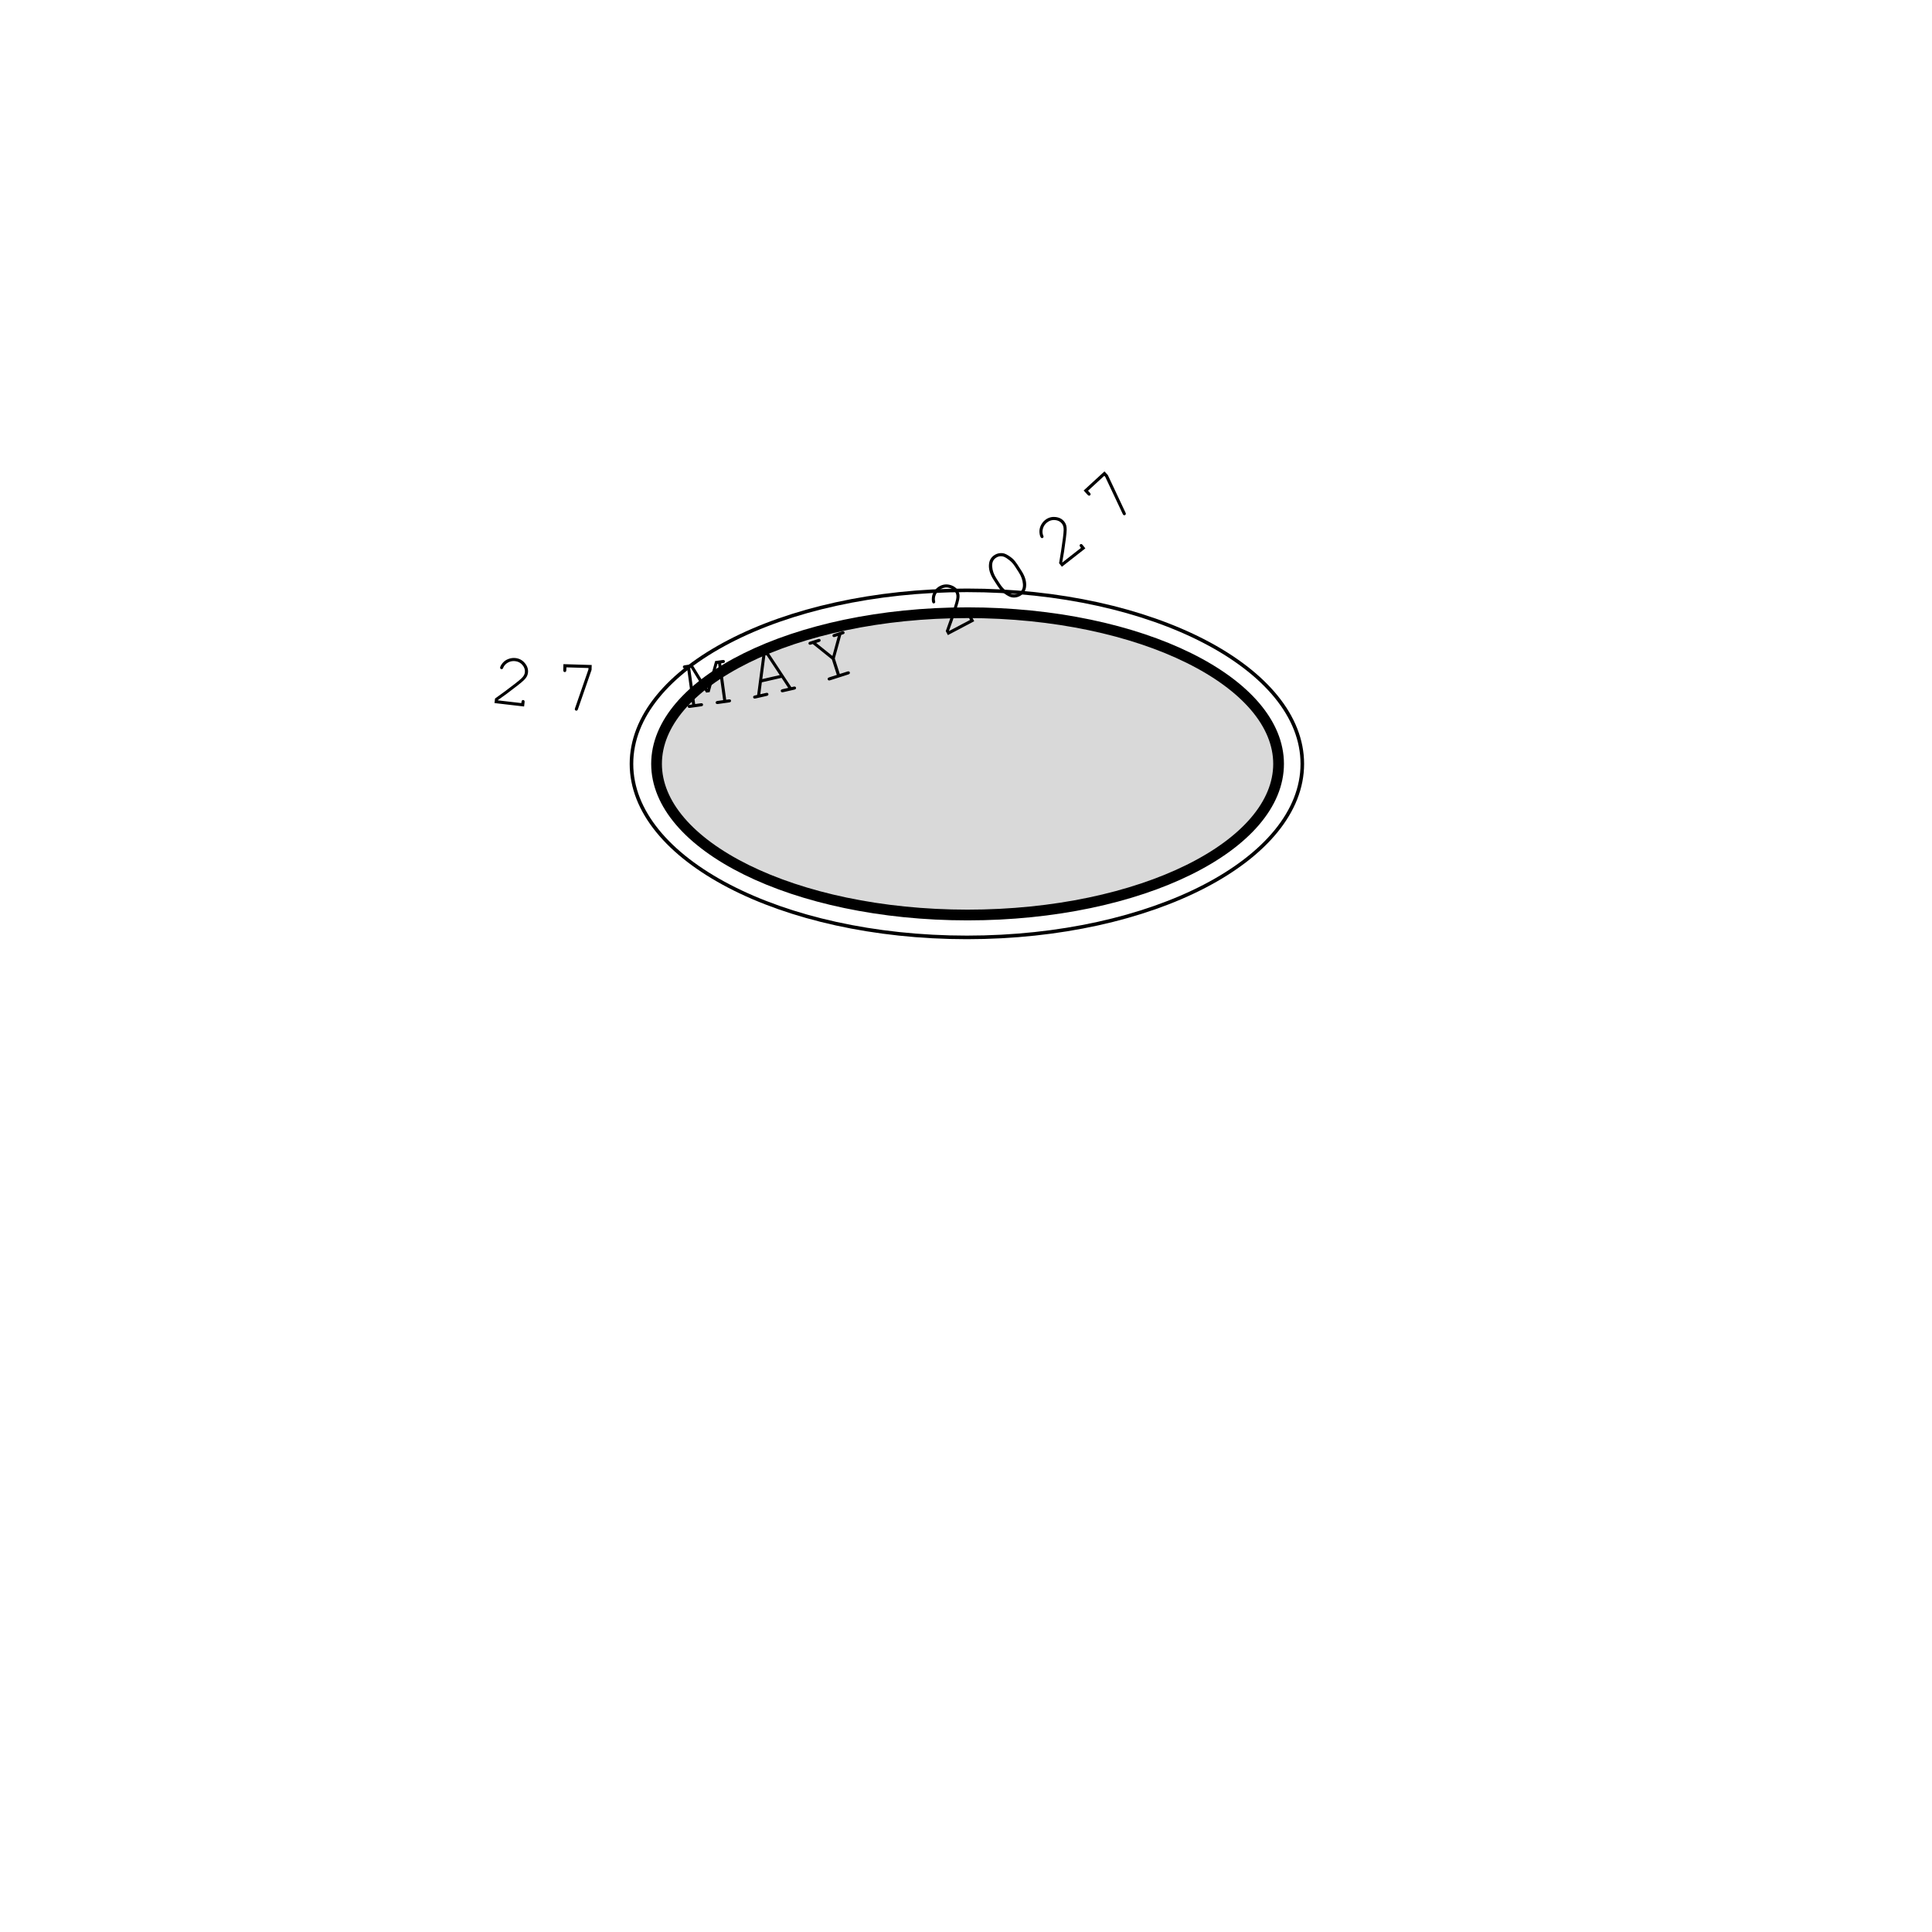
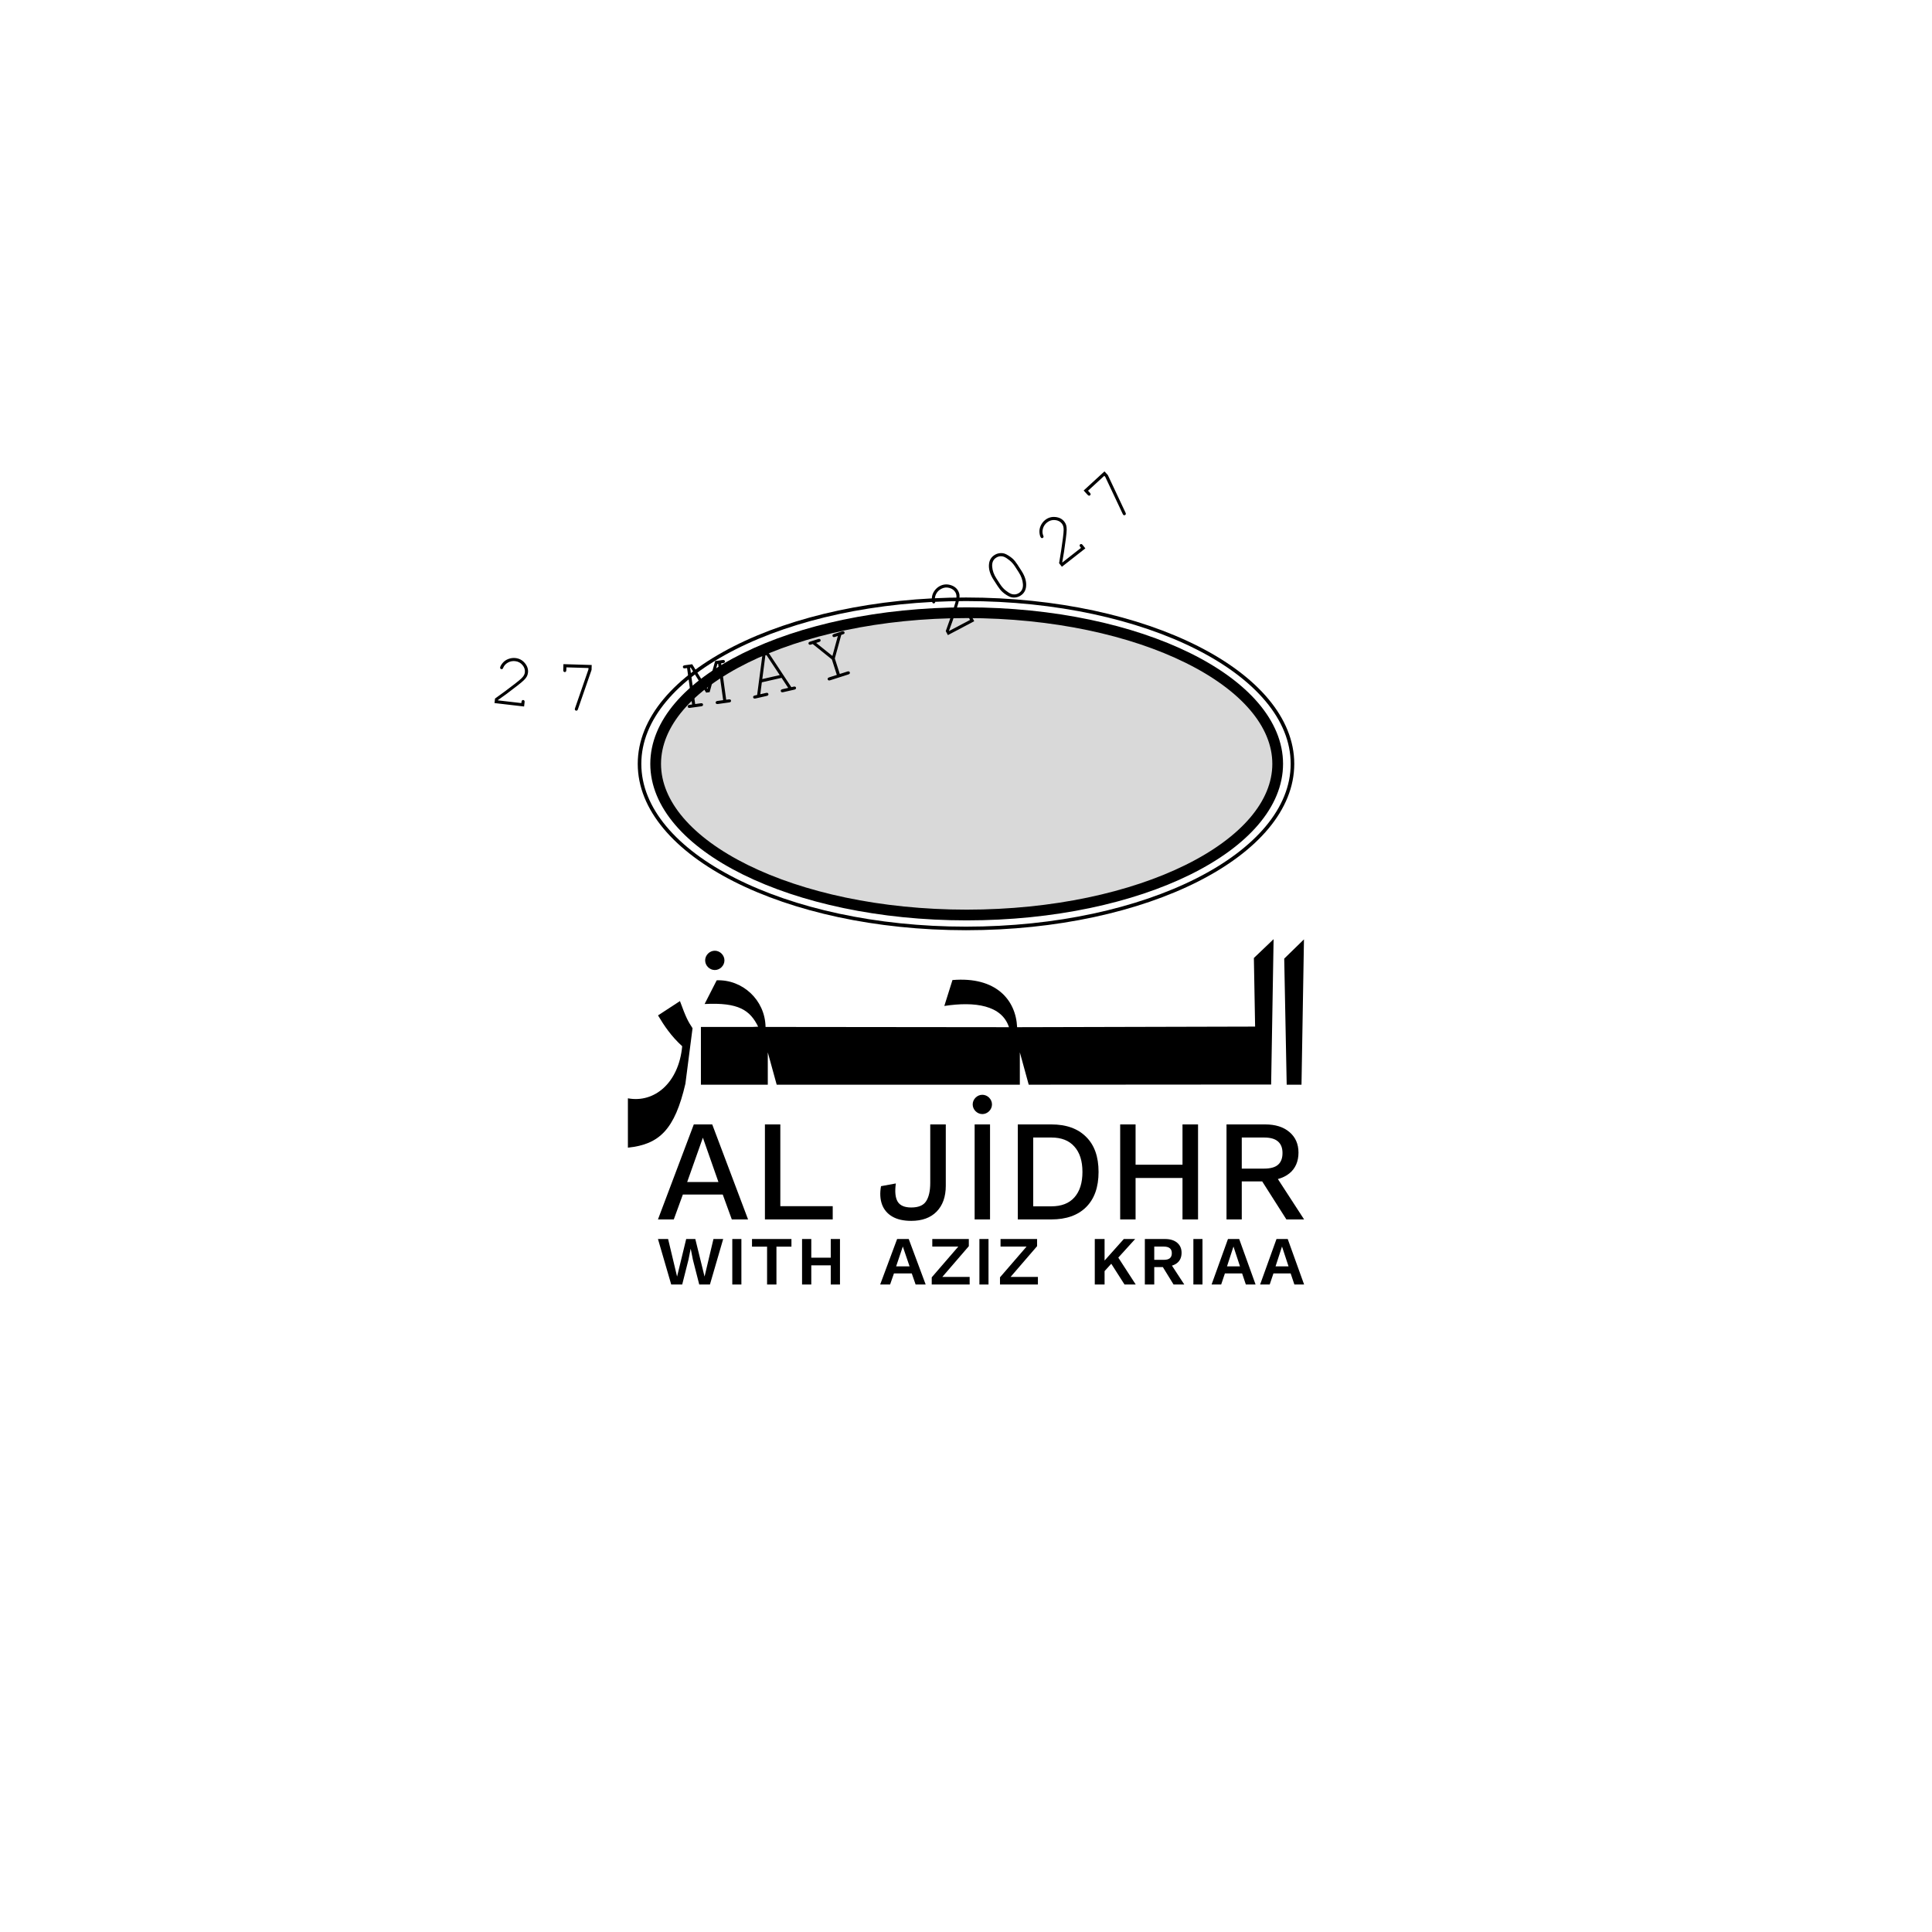
<svg xmlns="http://www.w3.org/2000/svg" width="1080" height="1080" viewBox="0 0 1080 1080" fill="none">
  <g id="date_layout_2_oval_shape" clip-path="url(#clip0_68_2679)">
    <rect width="1080" height="1080" fill="white" />
-     <g id="Group 72">
+     <g id="Frame 2147203038">
      <g id="Group 20">
-         <path id="image-region" d="M540.875 342.514C589.353 342.514 633.094 352.241 664.604 367.828C696.302 383.509 714.734 404.61 714.734 427.005C714.734 449.4 696.302 470.501 664.604 486.182C633.094 501.769 589.353 511.496 540.875 511.496C492.397 511.496 448.656 501.769 417.146 486.182C385.448 470.501 367.016 449.4 367.016 427.005C367.016 404.611 385.448 383.509 417.146 367.828C448.656 352.241 492.397 342.514 540.875 342.514Z" fill="#D9D9D9" stroke="black" stroke-width="6" />
-         <path id="Ellipse 9" d="M540.5 330C592.426 330 639.386 340.945 673.328 358.592C707.32 376.265 728 400.504 728 427.005C728 453.506 707.32 477.745 673.328 495.418C639.386 513.065 592.426 524.01 540.5 524.01C488.574 524.01 441.614 513.065 407.672 495.418C373.68 477.745 353 453.506 353 427.005C353 400.504 373.68 376.265 407.672 358.592C441.614 340.945 488.574 330 540.5 330Z" stroke="black" stroke-width="2" />
+         <path id="image-region" d="M540.375 342.514C588.853 342.514 632.594 352.241 664.104 367.828C695.802 383.509 714.234 404.61 714.234 427.005C714.234 449.4 695.802 470.501 664.104 486.182C632.594 501.769 588.853 511.496 540.375 511.496C491.897 511.496 448.156 501.769 416.646 486.182C384.948 470.501 366.516 449.4 366.516 427.005C366.516 404.611 384.948 383.509 416.646 367.828C448.156 352.241 491.897 342.514 540.375 342.514Z" fill="#D9D9D9" stroke="black" stroke-width="6" />
+         <path id="Ellipse 9" d="M540 335C590.549 335 636.262 345.386 669.302 362.131C702.397 378.904 722.5 401.894 722.5 427C722.5 452.106 702.397 475.096 669.302 491.869C636.262 508.614 590.549 519 540 519C489.451 519 443.738 508.614 410.698 491.869C377.603 475.096 357.5 452.106 357.5 427C357.5 401.894 377.603 378.904 410.698 362.131C443.738 345.386 489.451 335 540 335Z" stroke="black" stroke-width="2" />
+       </g>
+       <g id="Group 2147202763">
+         <path id="Vector" d="M617.467 704.657L628.221 692.613H634.567L625.138 703.014L634.882 718.05H628.613L621.208 706.441L617.467 710.563V718.05H611.991V692.613H617.467V704.657ZM651.228 692.613C654.113 692.613 656.385 693.304 658.033 694.691C659.681 696.078 660.507 697.944 660.507 700.278C660.507 702.772 659.681 704.686 658.033 706.02C657.216 706.673 656.245 707.161 655.128 707.49L662.02 718.045H656.027L650.034 708.297H645.234V718.045H639.976V692.608H651.232L651.228 692.613ZM672.194 718.045H667.105V692.608H672.194V718.045ZM701.866 718.045H696.433L694.345 711.839H684.732L682.644 718.045H677.284L686.443 692.608H692.716L701.875 718.045H701.866ZM729 718.045H723.567L721.479 711.839H711.866L709.773 718.045H704.413L713.572 692.608H719.841L729 718.045ZM685.906 707.91H693.166L689.517 696.813L685.906 707.91ZM713.04 707.91H720.3L716.651 696.813L713.04 707.91ZM645.234 704.251H650.609C652.102 704.251 653.214 703.956 653.934 703.367C654.683 702.748 655.056 701.81 655.056 700.554C655.056 699.297 654.683 698.369 653.934 697.78C653.214 697.166 652.102 696.856 650.609 696.856H645.234V704.256V704.251Z" fill="black" />
+         <path id="Vector_2" d="M579.735 696.62L564.921 713.807H580.199V718.045H559V714.039L573.848 696.852H559.309V692.613H579.735V696.62Z" fill="black" />
+         <path id="Vector_3" d="M552.586 692.613V718.05H547.496V692.613H552.586Z" fill="black" />
+         <path id="Vector_4" d="M541.58 696.62L526.766 713.807H542.044V718.045H520.846V714.039L535.693 696.852H521.155V692.613H541.58V696.62Z" fill="black" />
+         <path id="Vector_5" d="M517.457 718.045H511.836L509.675 711.839H499.729L497.568 718.045H492.024L501.498 692.608H507.984L517.457 718.045ZM500.947 707.91H508.458L504.683 696.813L500.947 707.91Z" fill="black" />
+         <path id="Union" d="M453.514 703.057H464.393V692.613H469.55V718.05H464.393V707.334H453.514V718.05H448.356V692.613H453.514V703.057Z" fill="black" />
+         <path id="Vector_6" d="M442.421 692.613V696.89H434.036V718.05H428.801V696.89H420.377V692.613H442.421Z" fill="black" />
+         <path id="Vector_7" d="M414.442 692.613V718.05H409.353V692.613H414.442Z" fill="black" />
+         <path id="Vector_8" d="M375.214 718.045L367.805 692.608H373.474L378.491 713.613L383.585 692.608H388.68L393.851 713.613L398.829 692.608H404.267L396.857 718.045H390.879L387.331 704.169L386.137 698.157H386.06L384.866 704.169L381.357 718.045H375.224H375.214Z" fill="black" />
+         <path id="Vector_9" d="M707.274 628.558C712.958 628.558 717.468 629.979 720.793 632.821C724.171 635.663 725.863 639.5 725.863 644.329C725.863 649.157 724.171 653.178 720.793 655.914C718.99 657.369 716.839 658.427 714.34 659.094L729 681.666H719.101L705.578 660.423H694.157V681.666H685.626V628.558H707.269H707.274ZM694.157 653.26H706.627C710.111 653.26 712.687 652.564 714.35 651.168C716.066 649.718 716.926 647.519 716.926 644.57C716.926 641.622 716.066 639.5 714.35 638.05C712.687 636.6 710.111 635.88 706.627 635.88H694.157V653.26Z" fill="black" />
+         <path id="Vector_10" d="M634.795 651.09H661.025V628.562H669.715V681.67H661.025V658.499H634.795V681.67H626.187V628.562H634.795V651.09Z" fill="black" />
+         <path id="Vector_11" d="M587.713 628.558C596.026 628.558 602.493 630.863 607.104 635.479C611.768 640.037 614.103 646.581 614.103 655.112C614.103 663.642 611.768 670.211 607.104 674.826C602.488 679.384 596.026 681.666 587.713 681.666H568.965V628.558H587.713ZM587.713 674.343C593.344 674.343 597.636 672.68 600.589 669.355C603.595 665.977 605.093 661.226 605.093 655.112C605.093 648.997 603.59 644.275 600.589 640.95C597.641 637.572 593.349 635.88 587.713 635.88H577.573V674.343H587.713Z" fill="black" />
+         <path id="Vector_12" d="M553.436 628.558V681.666H544.828V628.558H553.436Z" fill="black" />
+         <path id="Vector_13" d="M528.7 628.558V662.835C528.7 669.002 526.984 673.831 523.552 677.32C520.174 680.752 515.452 682.468 509.391 682.468C505.046 682.468 501.503 681.661 498.767 680.056C496.032 678.447 494.127 676.194 493.054 673.299C491.981 670.351 491.793 666.943 492.494 663.082L500.783 661.554C500.14 666.17 500.488 669.573 501.827 671.772C503.165 673.918 505.688 674.991 509.391 674.991C513.412 674.991 516.177 673.836 517.68 671.53C519.236 669.172 520.014 665.735 520.014 661.23V628.562H528.704L528.7 628.558Z" fill="black" />
+         <path id="Vector_14" d="M436.206 674.261H465.495V681.666H427.598V628.558H436.206V674.261Z" fill="black" />
+         <path id="Vector_15" d="M418.177 681.666H409.086L404.015 667.746H381.724L376.654 681.666H367.805L387.839 628.558H398.138L418.172 681.666H418.177ZM384.141 660.747H401.604L392.913 635.967L384.141 660.747Z" fill="black" />
+         <path id="Vector_16" d="M549.134 611.989C546.22 611.989 543.74 614.473 543.74 617.383C543.74 620.293 546.225 622.777 549.134 622.777C552.044 622.777 554.528 620.293 554.528 617.383C554.528 614.473 552.044 611.989 549.134 611.989Z" fill="black" />
+         <path id="Vector_17" d="M717.888 535.87L719.27 606.354H727.545L728.927 525.106L717.888 535.87Z" fill="black" />
+         <path id="Vector_18" d="M701.614 573.888L701.59 573.874L568.574 574.207C567.882 559.036 556.853 545.788 532.435 547.852L527.882 562.337C544.982 559.717 560.024 561.916 564.021 574.207L427.95 574.067C427.674 558.896 414.987 547.441 400.637 547.997L393.885 561.245C412.928 560.278 419.26 564.696 423.817 573.932L420.473 574.072H391.812V606.349H429.202V588.272L434.175 606.349H570.096V588.272L575.065 606.349L710.575 606.257L711.952 525L700.923 535.527L701.614 573.879V573.888Z" fill="black" />
+         <path id="Vector_19" d="M399.575 542.25C402.489 542.25 404.969 539.766 404.969 536.856C404.969 533.946 402.484 531.462 399.575 531.462C396.665 531.462 394.181 533.946 394.181 536.856C394.181 539.766 396.665 542.25 399.575 542.25Z" fill="black" />
+         <path id="Vector_20" d="M367.839 567.615C371.285 573.4 375.152 579.191 381.353 584.85C379.429 605.397 365.761 616.721 351 613.961V641.549C368.656 639.751 377.211 631.346 383.141 605.822L387.138 574.783C384.519 570.786 383.547 568.992 380.096 559.611L367.834 567.615H367.839Z" fill="black" />
      </g>
    </g>
    <path id="date-rotated" d="M278.297 391.503L291.437 393.028L291.515 392.355C291.562 391.948 291.677 391.665 291.861 391.508C292.044 391.35 292.265 391.286 292.523 391.316C292.768 391.344 292.961 391.456 293.104 391.652C293.246 391.847 293.294 392.149 293.246 392.556L292.97 394.94L276.428 393.021L276.722 390.495C280.561 387.774 284.311 384.989 287.972 382.138C289.682 380.808 290.863 379.824 291.515 379.184C292.167 378.544 292.626 377.971 292.891 377.464C293.172 376.946 293.343 376.416 293.406 375.873C293.577 374.406 293.136 373.04 292.085 371.776C291.035 370.512 289.674 369.783 288.004 369.589C286.51 369.416 285.136 369.69 283.882 370.412C282.629 371.133 281.759 372.106 281.273 373.329C281.154 373.646 281.027 373.845 280.894 373.926C280.715 374.042 280.517 374.088 280.3 374.063C280.069 374.036 279.881 373.939 279.735 373.77C279.605 373.59 279.552 373.391 279.577 373.174C279.653 372.522 280.109 371.68 280.944 370.649C281.793 369.619 282.879 368.857 284.203 368.363C285.54 367.872 286.867 367.702 288.184 367.855C290.316 368.102 292.064 369.055 293.427 370.714C294.79 372.372 295.362 374.138 295.145 376.012C295.054 376.8 294.84 377.512 294.505 378.147C294.171 378.769 293.647 379.438 292.93 380.153C292.23 380.856 290.986 381.902 289.201 383.292C284.721 386.791 281.091 389.487 278.312 391.381L278.297 391.503ZM328.946 374.206L328.97 373.427L316.63 373.054L316.584 374.571C316.571 374.981 316.481 375.273 316.311 375.445C316.155 375.618 315.948 375.701 315.688 375.693C315.442 375.686 315.24 375.591 315.081 375.408C314.923 375.226 314.85 374.929 314.862 374.519L314.96 371.26L330.765 371.738L330.682 374.485L323.084 396.413C322.964 396.765 322.827 397.001 322.673 397.119C322.519 397.224 322.347 397.273 322.156 397.268C321.91 397.26 321.707 397.172 321.548 397.003C321.389 396.834 321.313 396.64 321.319 396.422C321.324 396.285 321.37 396.095 321.46 395.851L328.946 374.206ZM396.69 386.917L394.74 387.187L386.107 373.167L385.782 373.213L388.607 393.566L391.755 393.129C392.161 393.073 392.464 393.114 392.662 393.252C392.859 393.377 392.975 393.567 393.011 393.825C393.045 394.069 392.985 394.284 392.832 394.471C392.678 394.658 392.398 394.779 391.992 394.836L385.695 395.71C385.289 395.766 384.986 395.725 384.787 395.587C384.589 395.449 384.473 395.258 384.439 395.014C384.403 394.757 384.463 394.542 384.618 394.368C384.772 394.181 385.052 394.06 385.458 394.003L386.9 393.803L384.076 373.449L382.999 373.599C382.593 373.655 382.291 373.621 382.095 373.497C381.896 373.358 381.779 373.161 381.743 372.903C381.708 372.646 381.767 372.431 381.923 372.257C382.076 372.071 382.356 371.949 382.762 371.892L386.947 371.312L395.447 385.122L399.764 369.533L403.949 368.952C404.369 368.894 404.678 368.934 404.877 369.072C405.073 369.197 405.19 369.388 405.225 369.645C405.261 369.902 405.202 370.124 405.049 370.311C404.893 370.485 404.606 370.6 404.186 370.659L403.13 370.805L405.954 391.159L407.376 390.962C407.796 390.904 408.105 390.943 408.304 391.082C408.5 391.206 408.616 391.397 408.652 391.654C408.686 391.898 408.626 392.113 408.473 392.3C408.319 392.487 408.032 392.61 407.613 392.668L401.336 393.539C400.93 393.595 400.62 393.556 400.408 393.419C400.21 393.281 400.094 393.09 400.06 392.847C400.024 392.589 400.084 392.374 400.239 392.201C400.393 392.014 400.679 391.891 401.099 391.833L404.248 391.396L401.423 371.042L401.058 371.093L396.69 386.917ZM436.911 378.916L425.872 381.424L425.008 388.077L428.227 387.346C428.627 387.255 428.932 387.269 429.142 387.39C429.348 387.497 429.48 387.678 429.538 387.931C429.592 388.171 429.551 388.391 429.414 388.59C429.277 388.789 429.009 388.934 428.609 389.025L422.33 390.452C421.93 390.543 421.625 390.528 421.415 390.408C421.205 390.287 421.073 390.107 421.019 389.867C420.961 389.614 421.002 389.394 421.142 389.208C421.279 389.009 421.548 388.863 421.948 388.773L423.248 388.477L426.113 366.753L421.154 367.88C420.754 367.971 420.451 367.963 420.244 367.856C420.034 367.735 419.901 367.548 419.843 367.295C419.785 367.042 419.827 366.822 419.967 366.636C420.104 366.436 420.372 366.291 420.772 366.2L429.231 364.278L442.366 384.132L443.666 383.837C444.066 383.746 444.37 383.761 444.58 383.882C444.787 383.989 444.919 384.169 444.976 384.423C445.031 384.662 444.99 384.882 444.853 385.082C444.716 385.281 444.447 385.426 444.047 385.517L437.788 386.939C437.375 387.033 437.063 387.02 436.854 386.899C436.644 386.779 436.512 386.598 436.457 386.359C436.4 386.105 436.441 385.886 436.581 385.699C436.718 385.5 436.993 385.353 437.406 385.26L440.606 384.532L436.911 378.916ZM435.889 377.381L428.473 366.217L427.853 366.358L426.13 379.599L435.889 377.381ZM466.673 368.073L469.448 376.746L473.706 375.383C474.097 375.258 474.402 375.247 474.621 375.349C474.836 375.438 474.983 375.606 475.062 375.853C475.137 376.088 475.115 376.31 474.996 376.521C474.877 376.731 474.622 376.899 474.231 377.024L464.055 380.28C463.664 380.405 463.359 380.416 463.14 380.314C462.921 380.212 462.773 380.044 462.698 379.809C462.619 379.562 462.635 379.342 462.745 379.149C462.865 378.938 463.126 378.768 463.53 378.639L467.788 377.277L465.013 368.604L454.318 360.011L453.342 360.324C452.951 360.449 452.648 360.467 452.433 360.378C452.214 360.276 452.065 360.101 451.985 359.853C451.906 359.606 451.928 359.384 452.052 359.186C452.171 358.976 452.426 358.808 452.817 358.683L457.329 357.239C457.719 357.115 458.024 357.103 458.244 357.205C458.459 357.294 458.606 357.462 458.685 357.71C458.764 357.957 458.744 358.186 458.625 358.397C458.501 358.594 458.244 358.755 457.854 358.88L456.233 359.399L465.322 366.675L468.362 355.518L466.76 356.03C466.357 356.16 466.047 356.18 465.832 356.091C465.613 355.988 465.464 355.814 465.385 355.566C465.305 355.319 465.328 355.096 465.451 354.899C465.57 354.689 465.832 354.519 466.235 354.39L470.728 352.952C471.119 352.827 471.424 352.816 471.643 352.918C471.858 353.007 472.005 353.175 472.084 353.423C472.163 353.67 472.143 353.899 472.024 354.109C471.901 354.307 471.644 354.468 471.253 354.593L470.276 354.905L466.673 368.073ZM530.554 352.725L542.251 346.548L541.935 345.95C541.743 345.587 541.679 345.289 541.741 345.055C541.803 344.821 541.949 344.644 542.178 344.523C542.396 344.408 542.619 344.391 542.847 344.471C543.075 344.552 543.285 344.773 543.476 345.136L544.597 347.258L529.871 355.034L528.684 352.785C530.31 348.37 531.827 343.951 533.233 339.529C533.891 337.466 534.307 335.985 534.483 335.089C534.659 334.192 534.713 333.46 534.645 332.893C534.583 332.307 534.425 331.772 534.169 331.289C533.48 329.983 532.344 329.106 530.763 328.658C529.181 328.21 527.647 328.378 526.16 329.164C524.83 329.866 523.852 330.869 523.227 332.174C522.601 333.478 522.434 334.772 522.726 336.056C522.806 336.384 522.815 336.62 522.751 336.762C522.669 336.959 522.532 337.109 522.339 337.211C522.133 337.32 521.923 337.346 521.707 337.289C521.498 337.215 521.342 337.081 521.24 336.887C520.933 336.307 520.833 335.355 520.938 334.032C521.055 332.702 521.52 331.459 522.332 330.304C523.156 329.142 524.155 328.251 525.327 327.632C527.226 326.63 529.206 326.427 531.268 327.023C533.33 327.619 534.801 328.752 535.682 330.42C536.052 331.121 536.279 331.829 536.362 332.543C536.439 333.244 536.384 334.092 536.199 335.087C536.018 336.064 535.585 337.63 534.899 339.785C533.185 345.205 531.717 349.482 530.496 352.616L530.554 352.725ZM568.704 315.53L571.023 319.11C573.037 322.22 573.891 325.161 573.585 327.932C573.348 330.106 572.345 331.765 570.578 332.91C569.729 333.46 568.814 333.808 567.834 333.954C566.872 334.104 565.931 334.046 565.009 333.78C564.431 333.617 563.67 333.246 562.726 332.669C561.793 332.084 561.014 331.497 560.388 330.908C559.485 330.092 558.606 329.025 557.752 327.705L555.433 324.125C553.411 321.003 552.554 318.057 552.86 315.285C553.097 313.111 554.1 311.452 555.867 310.308C556.728 309.75 557.642 309.402 558.611 309.263C559.573 309.113 560.514 309.171 561.436 309.437C562.033 309.605 562.798 309.981 563.73 310.566C564.663 311.151 565.444 311.728 566.074 312.298C566.965 313.121 567.842 314.198 568.704 315.53ZM567.381 316.655C566.497 315.29 565.48 314.148 564.332 313.23C563.188 312.293 562.148 311.631 561.213 311.243C560.666 311.027 560.07 310.925 559.425 310.935C558.511 310.957 557.646 311.232 556.832 311.76C555.214 312.807 554.481 314.455 554.633 316.702C554.785 318.949 555.575 321.174 557.002 323.377L559.064 326.562C559.948 327.927 560.963 329.079 562.107 330.015C563.262 330.945 564.314 331.599 565.26 331.98C565.789 332.192 566.375 332.292 567.02 332.282C567.941 332.272 568.815 331.999 569.642 331.464C571.248 330.423 571.975 328.779 571.823 326.532C571.664 324.274 570.87 322.043 569.443 319.84L567.381 316.655ZM593.869 314.432L604.277 306.269L603.86 305.736C603.607 305.413 603.49 305.131 603.509 304.89C603.528 304.649 603.64 304.449 603.845 304.288C604.038 304.136 604.255 304.08 604.493 304.118C604.732 304.157 604.978 304.338 605.231 304.66L606.712 306.548L593.609 316.825L592.04 314.824C592.853 310.19 593.557 305.572 594.153 300.97C594.432 298.822 594.578 297.291 594.591 296.378C594.604 295.464 594.527 294.734 594.359 294.188C594.193 293.622 593.942 293.125 593.605 292.694C592.693 291.532 591.42 290.872 589.783 290.713C588.147 290.554 586.667 290.994 585.344 292.032C584.161 292.96 583.378 294.121 582.995 295.516C582.612 296.911 582.679 298.214 583.194 299.426C583.332 299.735 583.382 299.965 583.345 300.116C583.3 300.325 583.191 300.497 583.019 300.632C582.836 300.775 582.634 300.838 582.412 300.821C582.193 300.785 582.015 300.681 581.88 300.509C581.475 299.992 581.206 299.074 581.074 297.753C580.952 296.423 581.188 295.118 581.781 293.836C582.385 292.546 583.209 291.491 584.252 290.673C585.941 289.348 587.853 288.795 589.989 289.015C592.124 289.234 593.774 290.086 594.938 291.57C595.428 292.194 595.777 292.85 595.986 293.537C596.186 294.214 596.284 295.058 596.279 296.07C596.275 297.063 596.128 298.681 595.838 300.925C595.117 306.564 594.436 311.034 593.793 314.335L593.869 314.432ZM617.833 266.544L617.305 265.97L608.214 274.323L609.241 275.441C609.519 275.743 609.657 276.015 609.657 276.256C609.666 276.489 609.575 276.693 609.384 276.869C609.203 277.036 608.992 277.109 608.751 277.089C608.509 277.069 608.25 276.908 607.973 276.606L605.767 274.205L617.41 263.507L619.269 265.531L629.15 286.53C629.31 286.866 629.376 287.13 629.349 287.322C629.312 287.505 629.223 287.661 629.082 287.79C628.901 287.957 628.694 288.035 628.462 288.025C628.231 288.015 628.041 287.93 627.893 287.769C627.8 287.668 627.701 287.499 627.595 287.263L617.833 266.544Z" fill="black" />
  </g>
  <defs>
    <clipPath id="clip0_68_2679">
      <rect width="1080" height="1080" fill="white" />
    </clipPath>
  </defs>
</svg>
